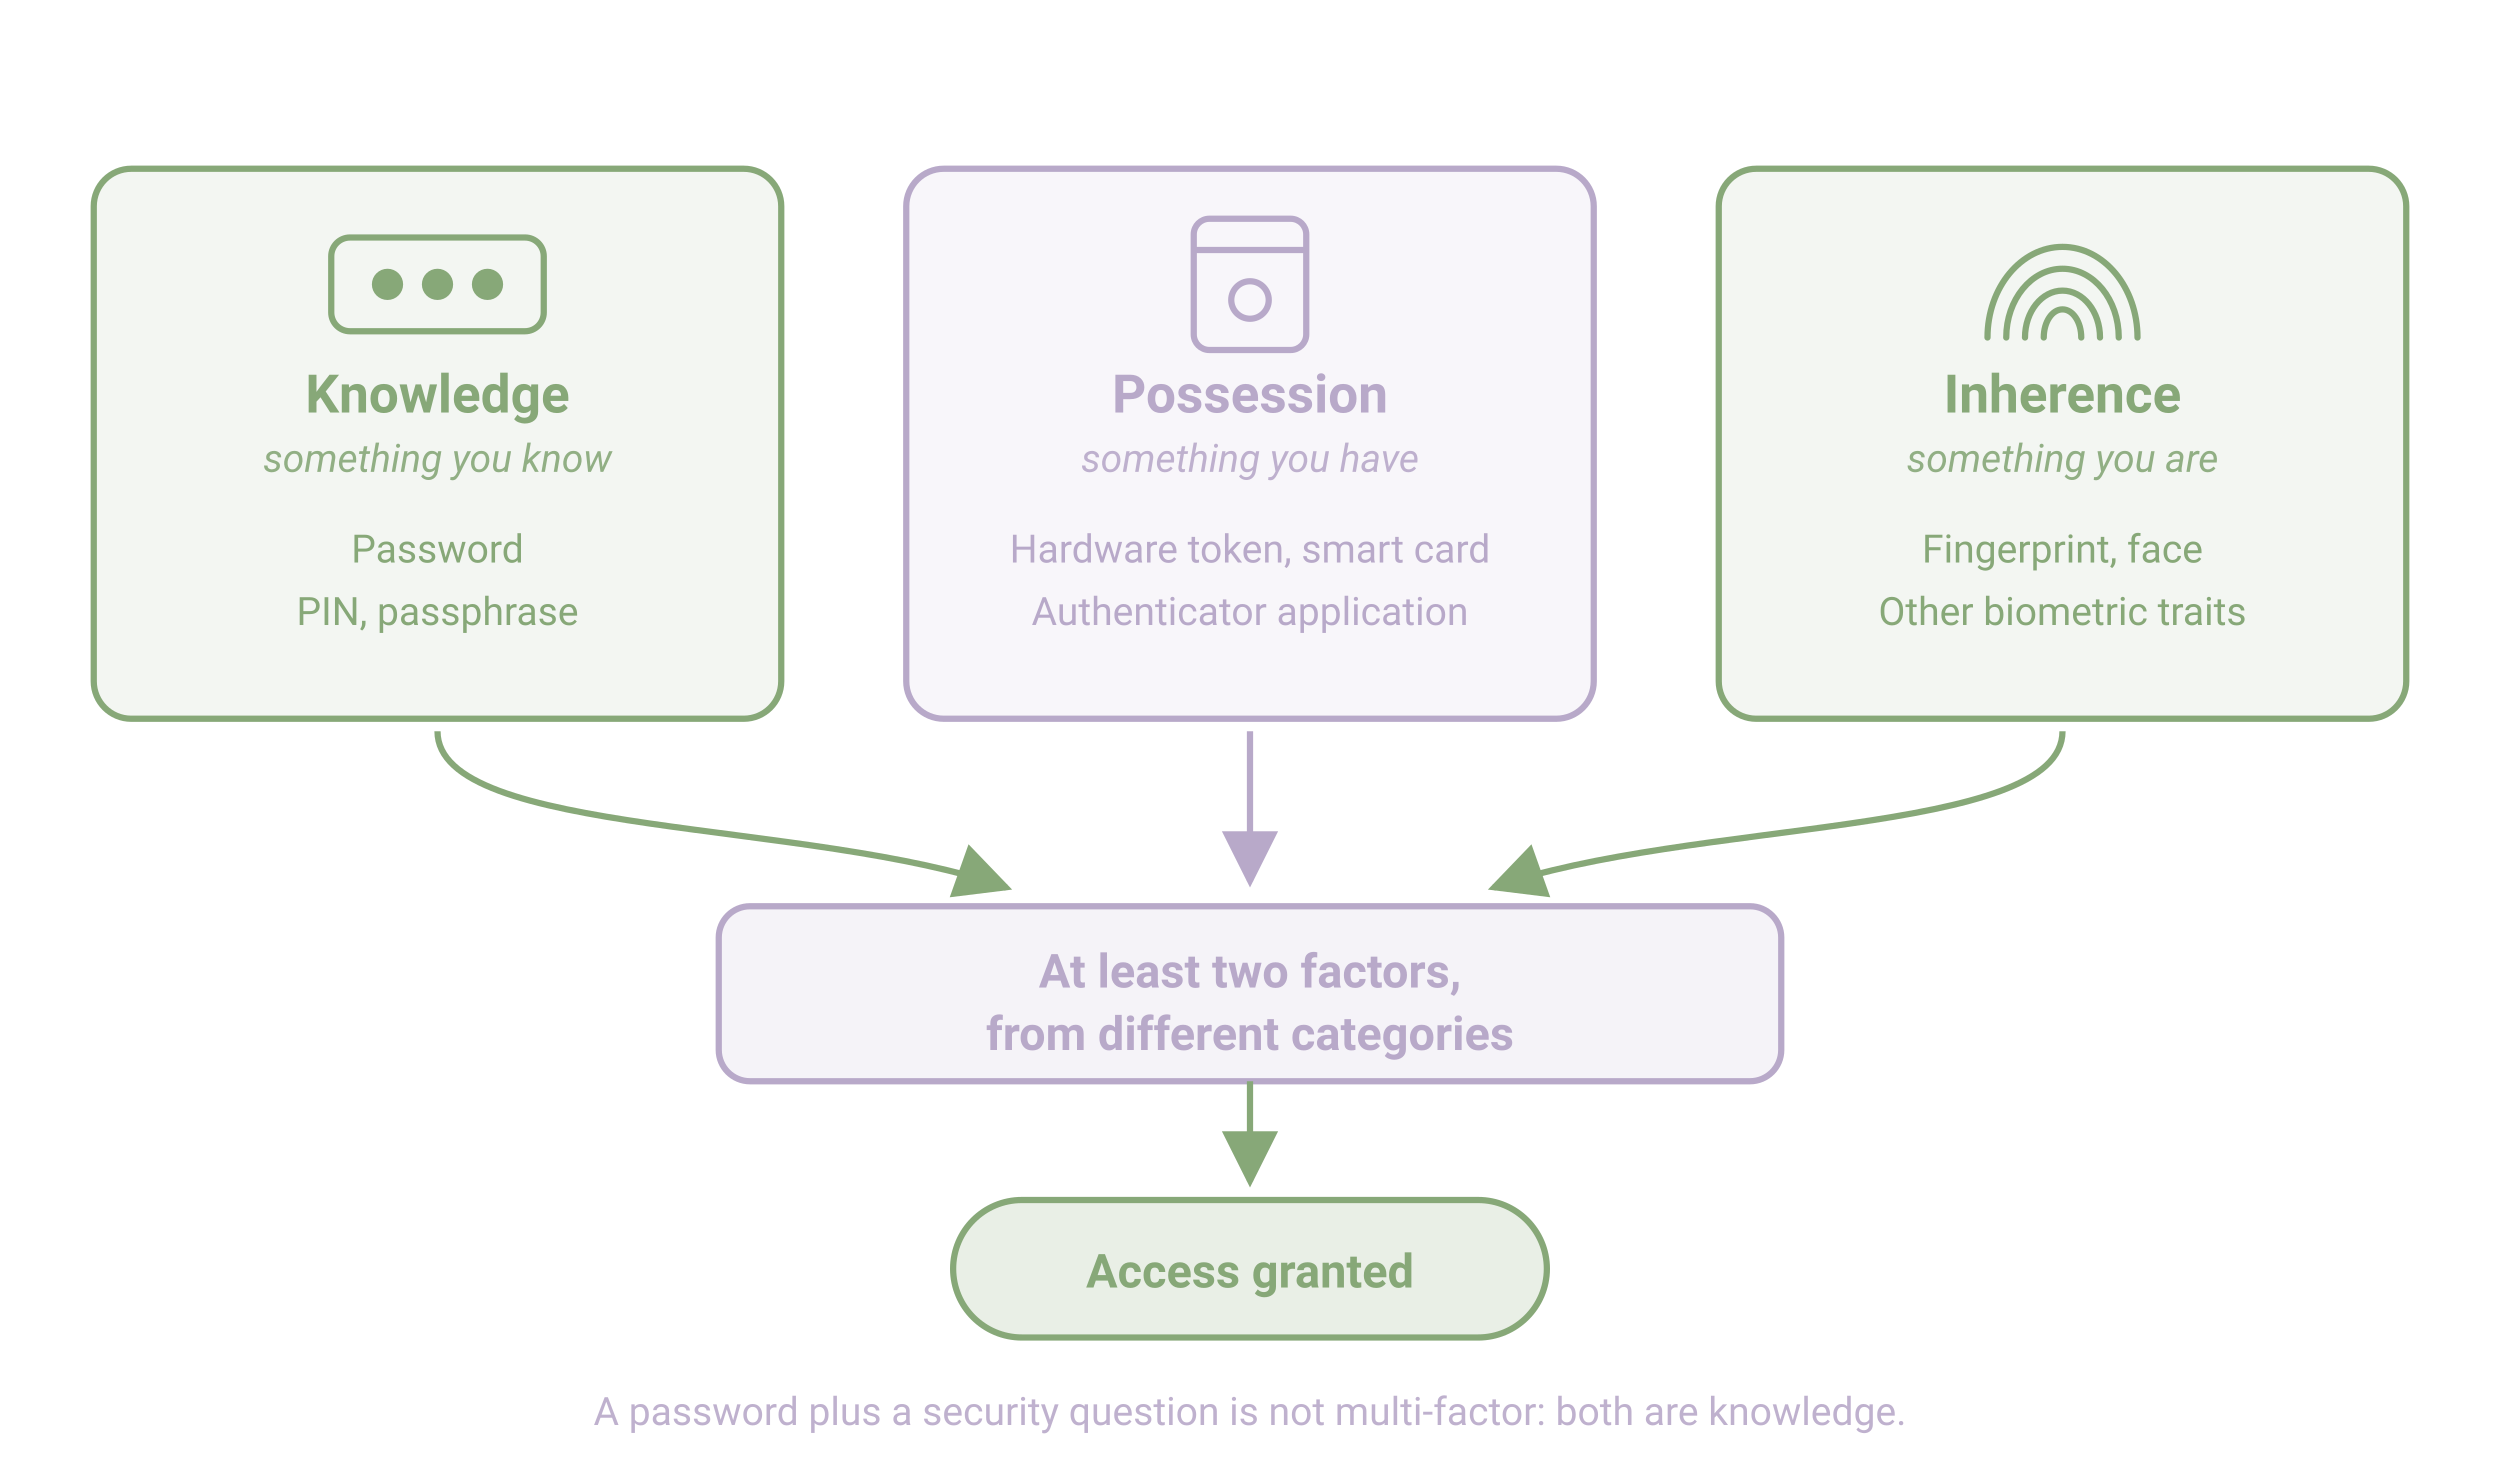
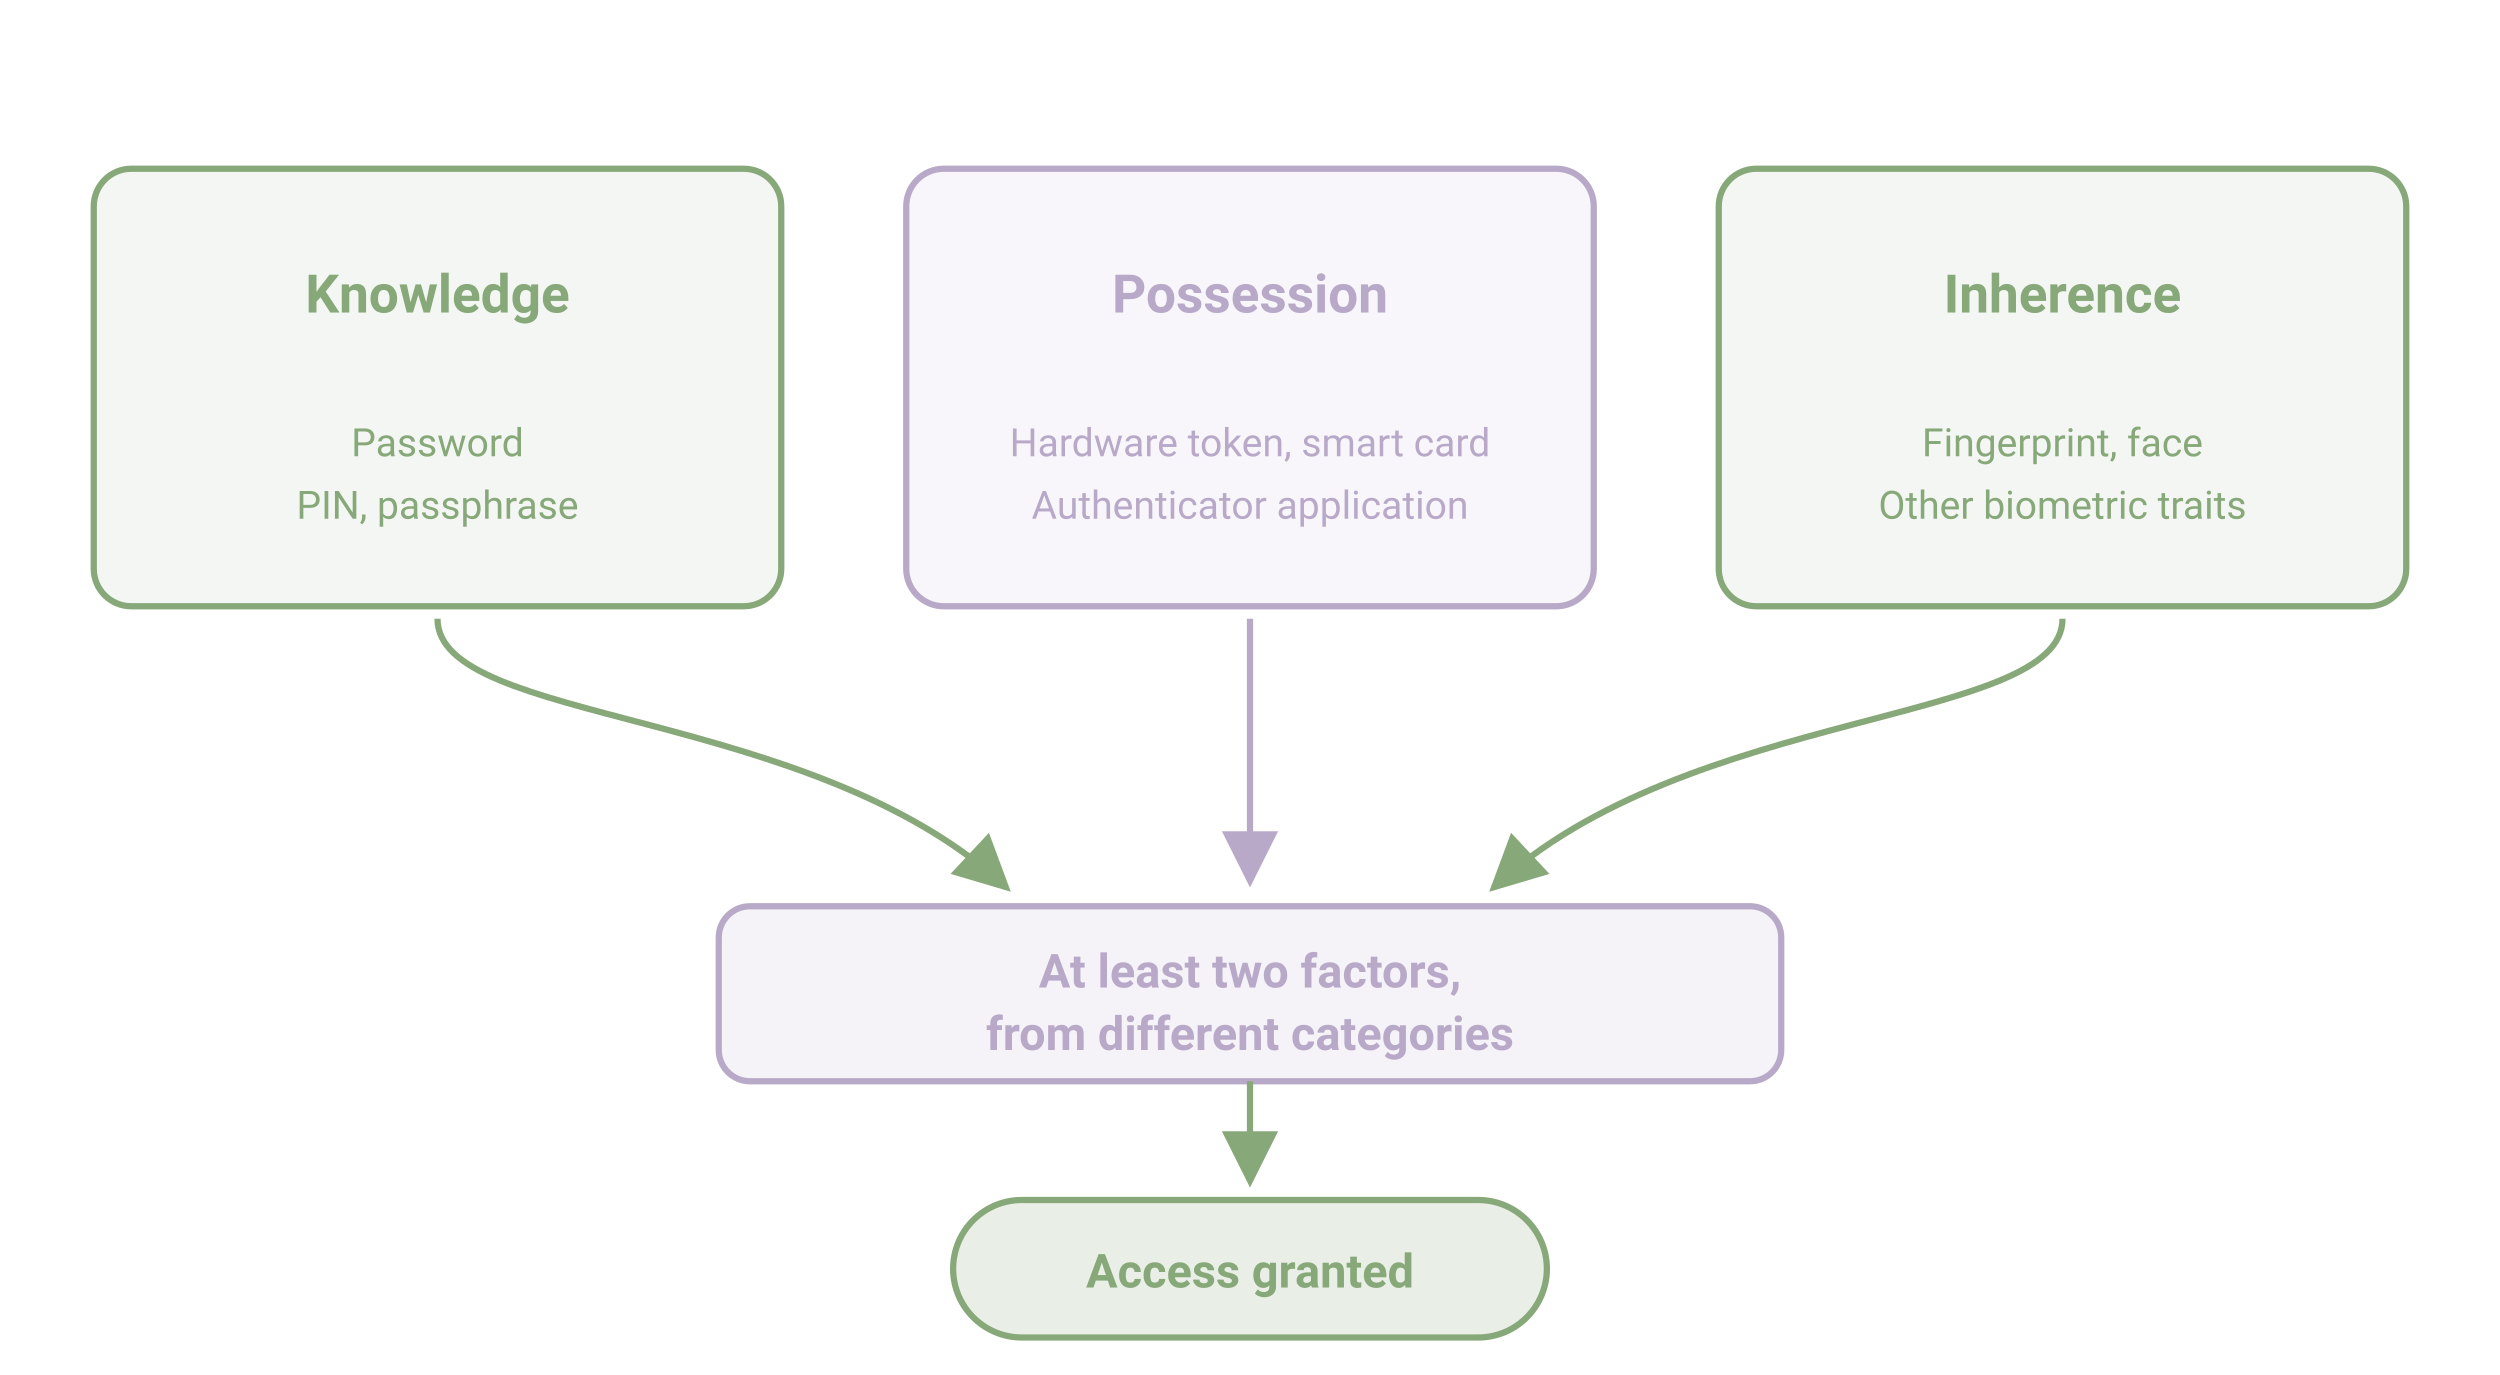
- <svg xmlns="http://www.w3.org/2000/svg" width="800" height="470" viewBox="0 0 800 470" role="img" aria-labelledby="t d">
+ <svg xmlns="http://www.w3.org/2000/svg" width="800" height="440" viewBox="0 0 800 440" role="img" aria-labelledby="t d">
  <defs>
    <marker id="as" markerWidth="9" markerHeight="9" refX="8" refY="4.5" orient="auto">
      <path d="M0,0 L9,4.5 L0,9 Z" fill="#87A878" />
    </marker>
    <marker id="al" markerWidth="9" markerHeight="9" refX="8" refY="4.5" orient="auto">
      <path d="M0,0 L9,4.5 L0,9 Z" fill="#B8A9C9" />
    </marker>
  </defs>
  <style>
 text{font-family:'Segoe UI',system-ui,-apple-system,Roboto,Arial,sans-serif}
 .card{fill-opacity:.10;stroke-width:2}
 .h{font-size:17px;font-weight:600}
 .sub{font-size:12.5px;font-style:italic;fill-opacity:.9}
 .it{font-size:12.5px}
 .gate{font-size:15px;font-weight:600}
 .note{font-size:12.5px;fill-opacity:.9}
 .sg{fill:#87A878}.lv{fill:#B8A9C9}
</style>
  <g>
-     <rect class="card" x="30" y="54" width="220" height="176" rx="12" fill="#87A878" stroke="#87A878" />
-     <g stroke="#87A878" stroke-width="2" fill="none">
-       <rect x="106" y="76" width="68" height="30" rx="6" />
-       <circle cx="124" cy="91" r="4" fill="#87A878" />
-       <circle cx="140" cy="91" r="4" fill="#87A878" />
-       <circle cx="156" cy="91" r="4" fill="#87A878" />
-     </g>
-     <text class="h sg" x="140" y="132" text-anchor="middle">Knowledge</text>
-     <text class="sub sg" x="140" y="151" text-anchor="middle">something you know</text>
-     <text class="it sg" x="140" y="180" text-anchor="middle">Password</text>
-     <text class="it sg" x="140" y="200" text-anchor="middle">PIN, passphrase</text>
-     <rect class="card" x="290" y="54" width="220" height="176" rx="12" fill="#B8A9C9" stroke="#B8A9C9" />
-     <g stroke="#B8A9C9" stroke-width="2" fill="none">
-       <rect x="382" y="70" width="36" height="42" rx="5" />
-       <line x1="382" y1="80" x2="418" y2="80" />
-       <circle cx="400" cy="96" r="6" />
-     </g>
-     <text class="h lv" x="400" y="132" text-anchor="middle">Possession</text>
-     <text class="sub lv" x="400" y="151" text-anchor="middle">something you have</text>
-     <text class="it lv" x="400" y="180" text-anchor="middle">Hardware token, smart card</text>
-     <text class="it lv" x="400" y="200" text-anchor="middle">Authenticator application</text>
-     <rect class="card" x="550" y="54" width="220" height="176" rx="12" fill="#87A878" stroke="#87A878" />
-     <g stroke="#87A878" stroke-width="2" fill="none" stroke-linecap="round">
-       <path d="M642 108 a18,22 0 0 1 36,0" />
-       <path d="M648 108 a12,15 0 0 1 24,0" />
-       <path d="M654 108 a6,9 0 0 1 12,0" />
-       <path d="M636 108 a24,29 0 0 1 48,0" />
-     </g>
-     <text class="h sg" x="660" y="132" text-anchor="middle">Inherence</text>
-     <text class="sub sg" x="660" y="151" text-anchor="middle">something you are</text>
-     <text class="it sg" x="660" y="180" text-anchor="middle">Fingerprint, face</text>
-     <text class="it sg" x="660" y="200" text-anchor="middle">Other biometric traits</text>
+     <rect class="card" x="30" y="54" width="220" height="140" rx="12" fill="#87A878" stroke="#87A878" />
+     <text class="h sg" x="140" y="100" text-anchor="middle">Knowledge</text>
+     <text class="it sg" x="140" y="146" text-anchor="middle">Password</text>
+     <text class="it sg" x="140" y="166" text-anchor="middle">PIN, passphrase</text>
+     <rect class="card" x="290" y="54" width="220" height="140" rx="12" fill="#B8A9C9" stroke="#B8A9C9" />
+     <text class="h lv" x="400" y="100" text-anchor="middle">Possession</text>
+     <text class="it lv" x="400" y="146" text-anchor="middle">Hardware token, smart card</text>
+     <text class="it lv" x="400" y="166" text-anchor="middle">Authenticator application</text>
+     <rect class="card" x="550" y="54" width="220" height="140" rx="12" fill="#87A878" stroke="#87A878" />
+     <text class="h sg" x="660" y="100" text-anchor="middle">Inherence</text>
+     <text class="it sg" x="660" y="146" text-anchor="middle">Fingerprint, face</text>
+     <text class="it sg" x="660" y="166" text-anchor="middle">Other biometric traits</text>
  </g>
  <g fill="none" stroke-width="2">
-     <path d="M140 234 C140 268 260 262 322 284" stroke="#87A878" marker-end="url(#as)" />
-     <path d="M400 234 L400 282" stroke="#B8A9C9" marker-end="url(#al)" />
-     <path d="M660 234 C660 268 540 262 478 284" stroke="#87A878" marker-end="url(#as)" />
+     <path d="M140 198 C140 232 260 226 322 284" stroke="#87A878" marker-end="url(#as)" />
+     <path d="M400 198 L400 282" stroke="#B8A9C9" marker-end="url(#al)" />
+     <path d="M660 198 C660 232 540 226 478 284" stroke="#87A878" marker-end="url(#as)" />
  </g>
  <rect x="230" y="290" width="340" height="56" rx="10" fill="#B8A9C9" fill-opacity=".14" stroke="#B8A9C9" stroke-width="2" />
  <text class="gate lv" x="400" y="316" text-anchor="middle">At least two factors,</text>
  <text class="gate lv" x="400" y="336" text-anchor="middle">from different categories</text>
  <line x1="400" y1="346" x2="400" y2="378" stroke="#87A878" stroke-width="2" marker-end="url(#as)" />
  <rect x="305" y="384" width="190" height="44" rx="22" fill="#87A878" fill-opacity=".18" stroke="#87A878" stroke-width="2" />
  <text class="gate sg" x="400" y="412" text-anchor="middle">Access granted</text>
-   <text class="note lv" x="400" y="456" text-anchor="middle">A password plus a security question is not multi-factor: both are knowledge.</text>
</svg>
